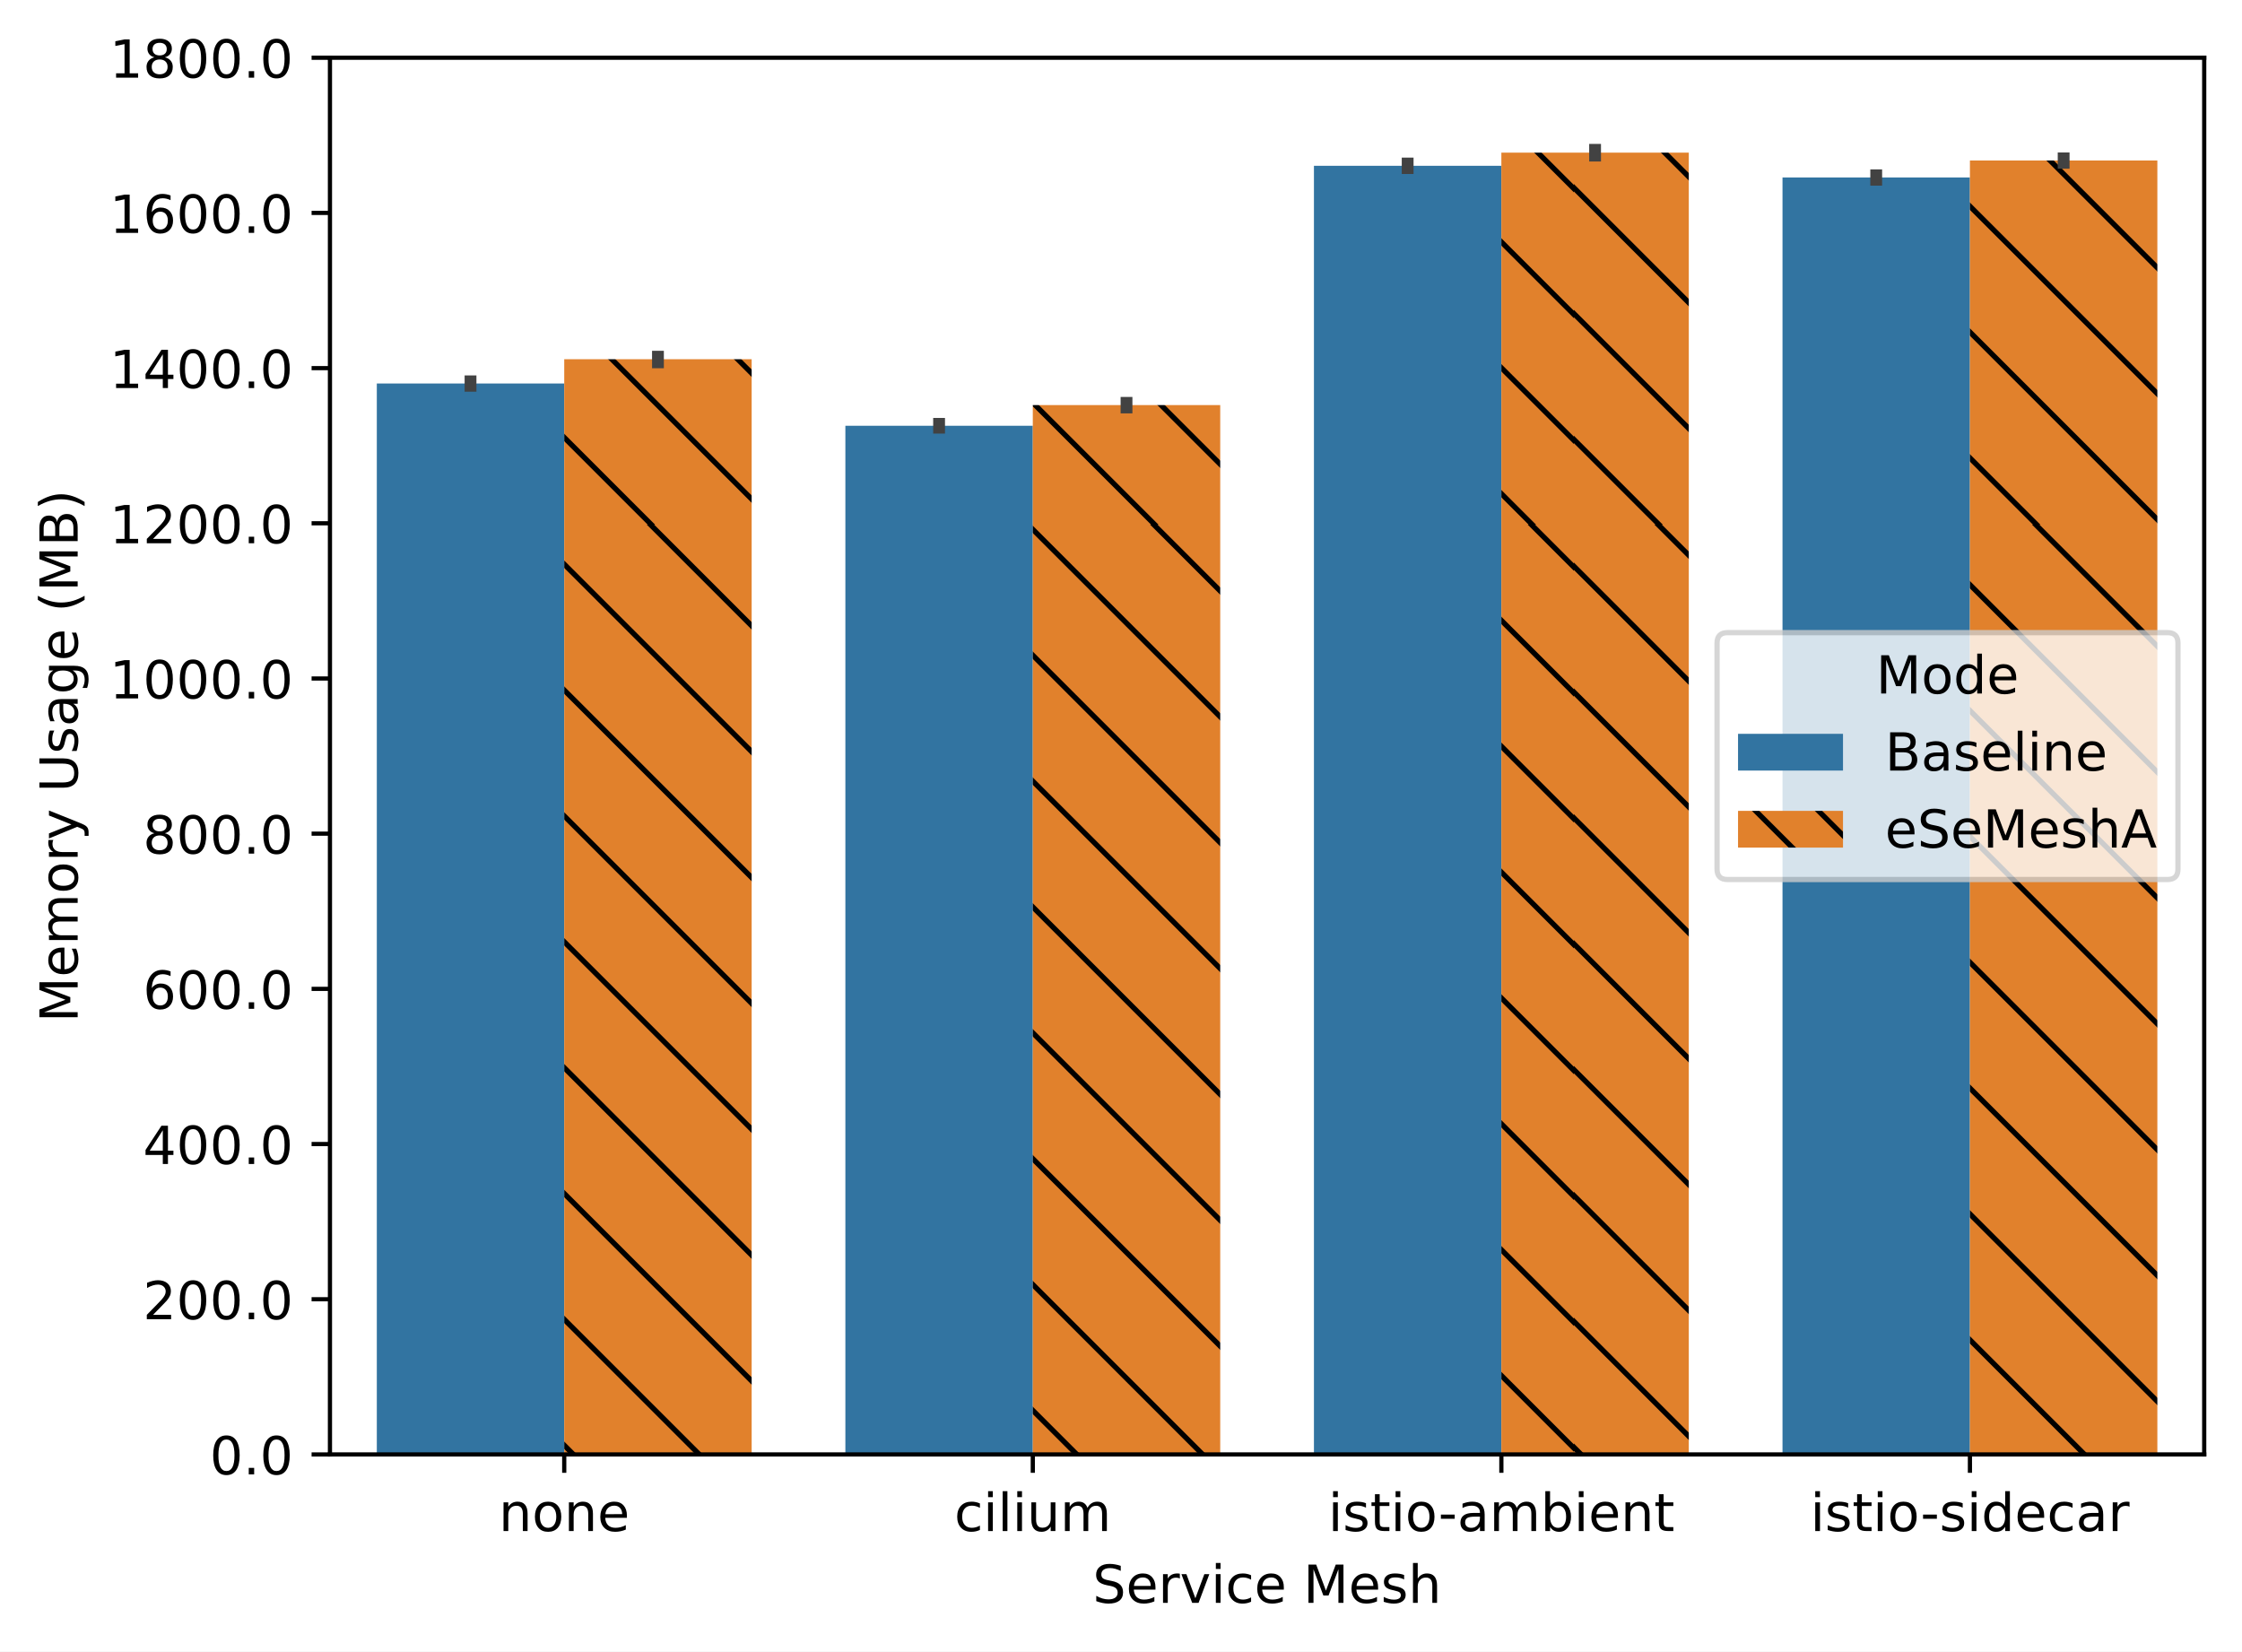
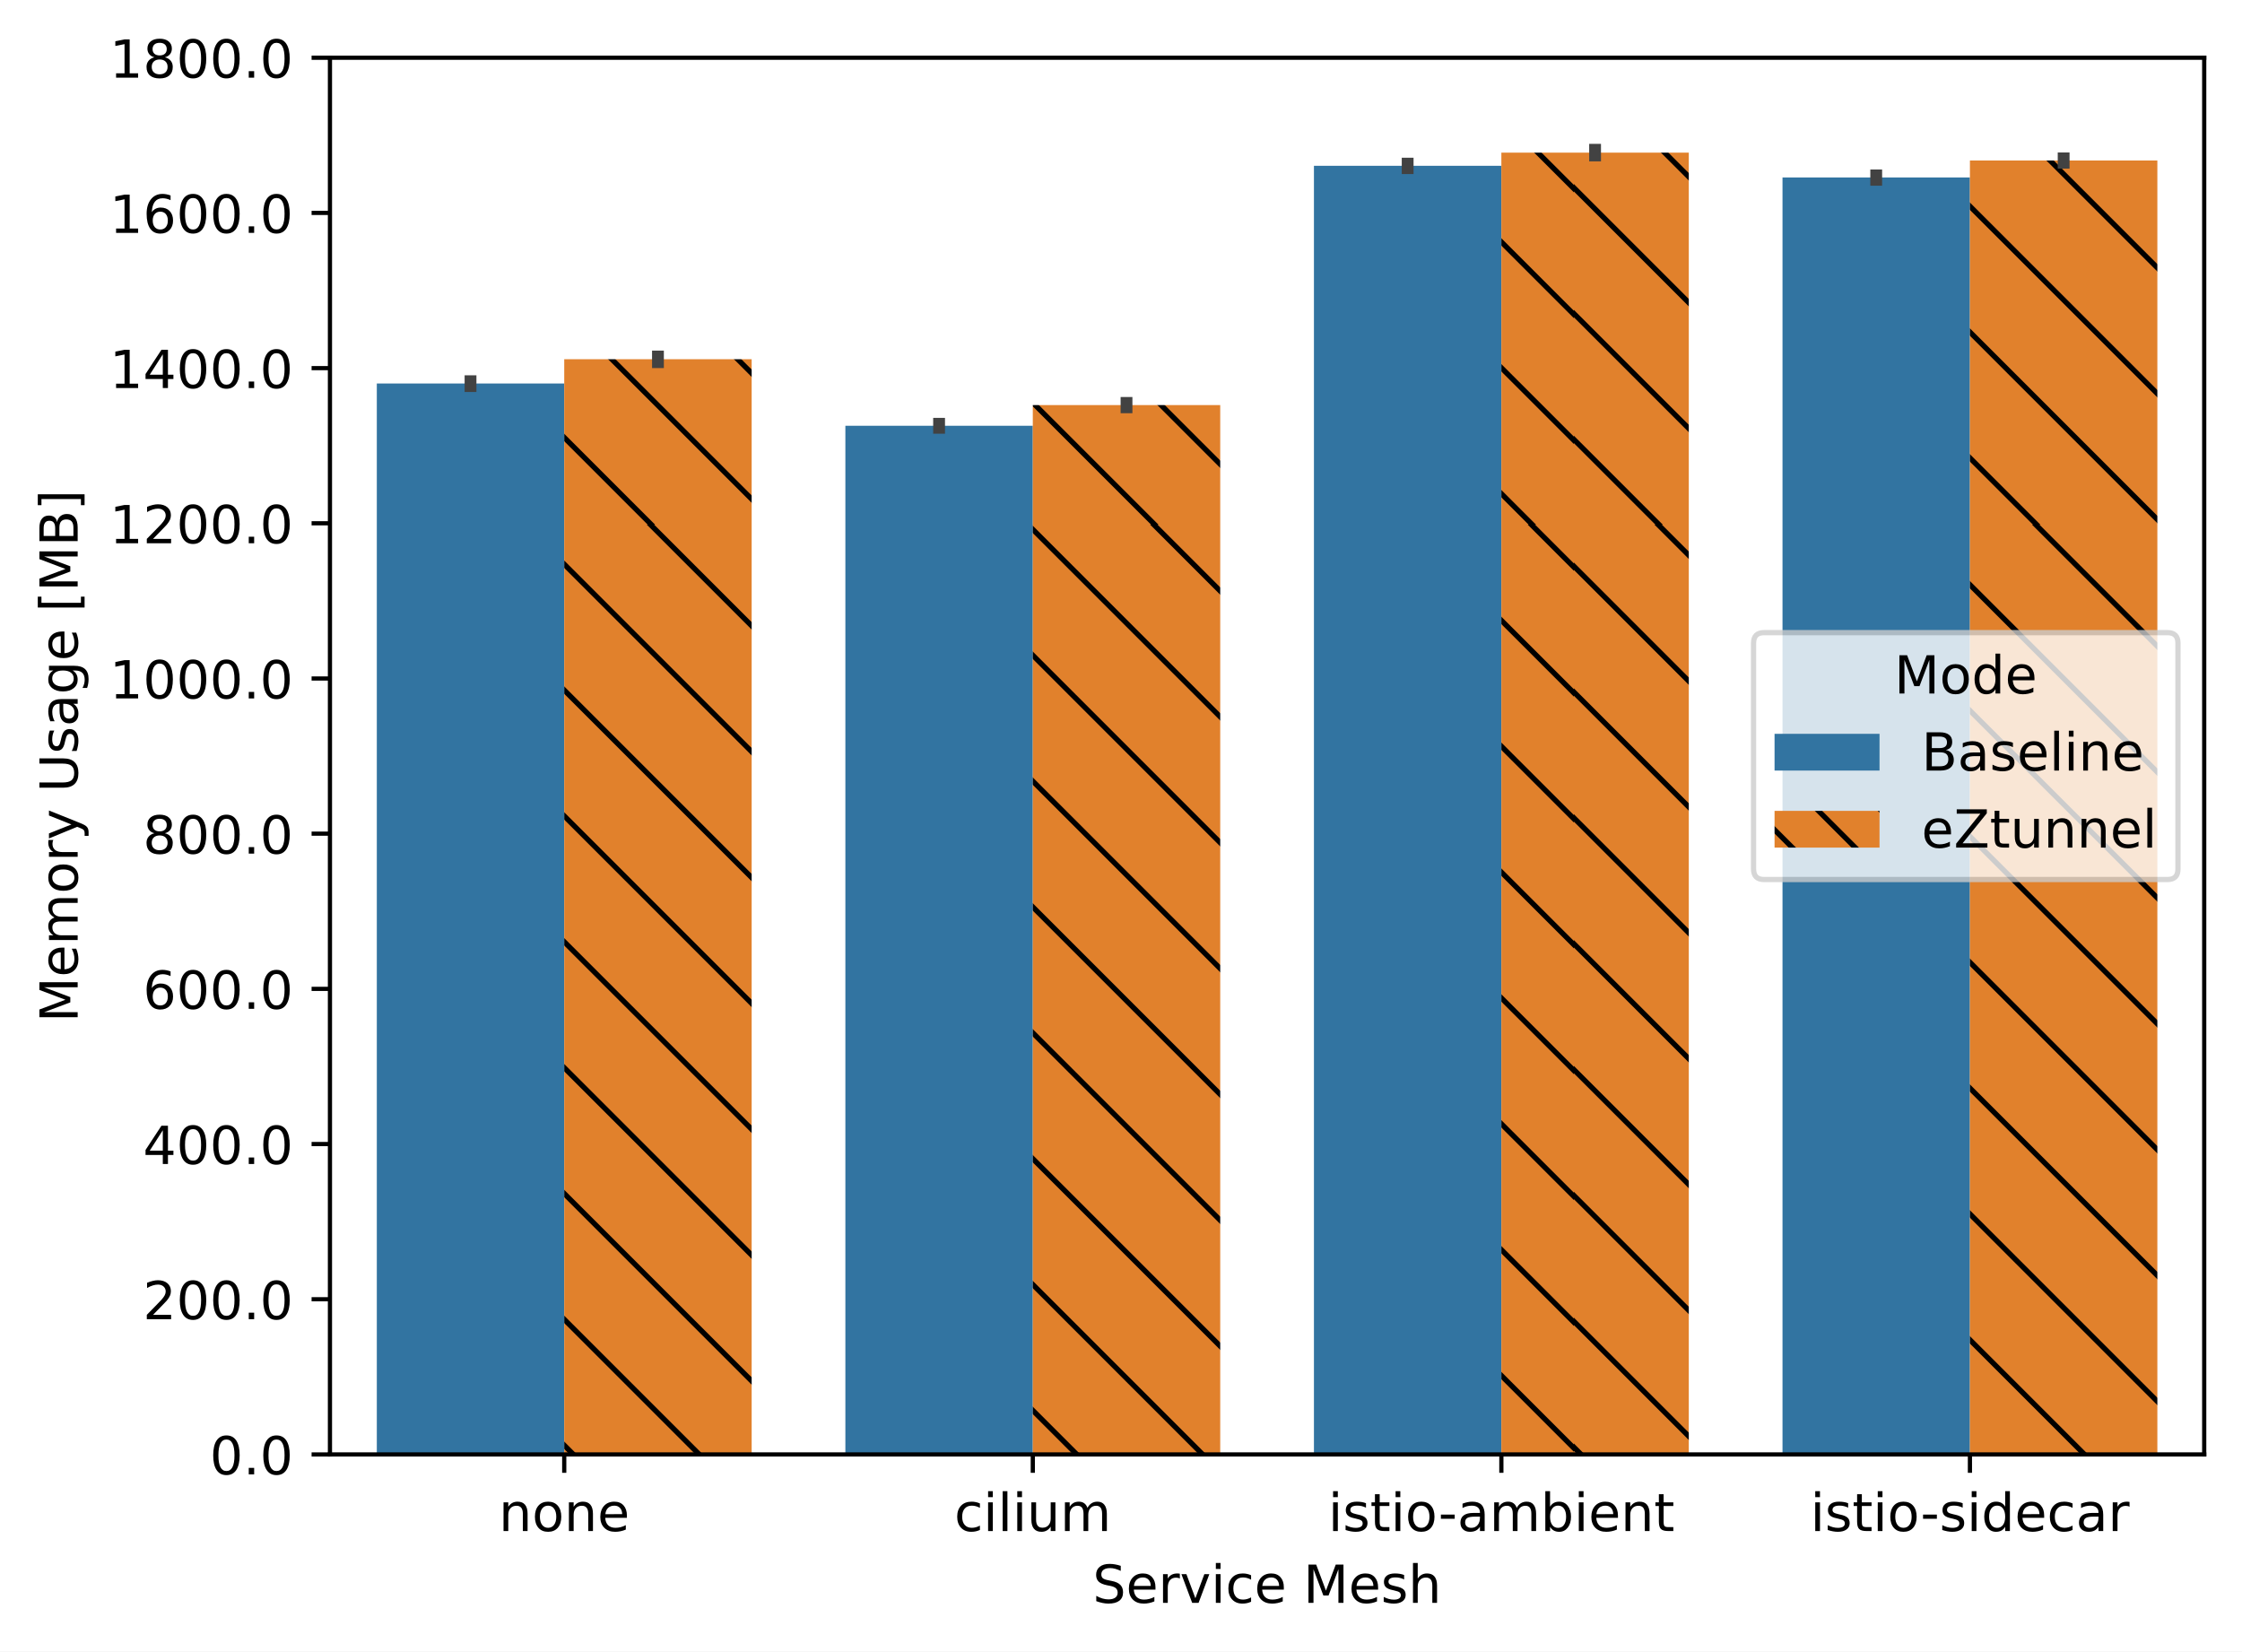
<svg xmlns="http://www.w3.org/2000/svg" xmlns:xlink="http://www.w3.org/1999/xlink" width="427.189pt" height="314.667pt" viewBox="0 0 427.189 314.667" version="1.1">
  <defs>
    <style type="text/css">*{stroke-linejoin: round; stroke-linecap: butt}</style>
  </defs>
  <g id="figure_1">
    <g id="patch_1">
      <path d="M 0 314.667  L 427.189 314.667  L 427.189 0  L 0 0  z " style="fill: #ffffff" />
    </g>
    <g id="axes_1">
      <g id="patch_2">
        <path d="M 62.869 277.111  L 419.989 277.111  L 419.989 10.999  L 62.869 10.999  z " style="fill: #ffffff" />
      </g>
      <g id="patch_3">
        <path d="M 71.797 277.111  L 107.509 277.111  L 107.509 73.062  L 71.797 73.062  z " clip-path="url(#p998d38c4ed)" style="fill: #3274a1" />
      </g>
      <g id="patch_4">
        <path d="M 161.077 277.111  L 196.789 277.111  L 196.789 81.116  L 161.077 81.116  z " clip-path="url(#p998d38c4ed)" style="fill: #3274a1" />
      </g>
      <g id="patch_5">
        <path d="M 250.357 277.111  L 286.069 277.111  L 286.069 31.59  L 250.357 31.59  z " clip-path="url(#p998d38c4ed)" style="fill: #3274a1" />
      </g>
      <g id="patch_6">
        <path d="M 339.637 277.111  L 375.349 277.111  L 375.349 33.806  L 339.637 33.806  z " clip-path="url(#p998d38c4ed)" style="fill: #3274a1" />
      </g>
      <g id="patch_7">
        <path d="M 107.509 277.111  L 143.221 277.111  L 143.221 68.447  L 107.509 68.447  z " clip-path="url(#p998d38c4ed)" style="fill: url(#he0cd103566)" />
      </g>
      <g id="patch_8">
        <path d="M 196.789 277.111  L 232.501 277.111  L 232.501 77.175  L 196.789 77.175  z " clip-path="url(#p998d38c4ed)" style="fill: url(#he0cd103566)" />
      </g>
      <g id="patch_9">
        <path d="M 286.069 277.111  L 321.781 277.111  L 321.781 29.079  L 286.069 29.079  z " clip-path="url(#p998d38c4ed)" style="fill: url(#he0cd103566)" />
      </g>
      <g id="patch_10">
        <path d="M 375.349 277.111  L 411.061 277.111  L 411.061 30.576  L 375.349 30.576  z " clip-path="url(#p998d38c4ed)" style="fill: url(#he0cd103566)" />
      </g>
      <g id="patch_11">
        <path d="M 107.509 277.111  L 107.509 277.111  L 107.509 277.111  L 107.509 277.111  z " clip-path="url(#p998d38c4ed)" style="fill: #3274a1" />
      </g>
      <g id="patch_12">
        <path d="M 107.509 277.111  L 107.509 277.111  L 107.509 277.111  L 107.509 277.111  z " clip-path="url(#p998d38c4ed)" style="fill: #e1812c" />
      </g>
      <g id="matplotlib.axis_1">
        <g id="xtick_1">
          <g id="line2d_1">
            <defs>
              <path id="mbcb02aef95" d="M 0 0  L 0 3.5  " style="stroke: #000000; stroke-width: 0.8" />
            </defs>
            <g>
              <use xlink:href="#mbcb02aef95" x="107.509" y="277.111" style="stroke: #000000; stroke-width: 0.8" />
            </g>
          </g>
          <g id="text_1">
            <g transform="translate(95.03531 291.7097) scale(0.1 -0.1)">
              <defs>
                <path id="DejaVuSans-6e" d="M 3513 2113  L 3513 0  L 2938 0  L 2938 2094  Q 2938 2591 2744 2837  Q 2550 3084 2163 3084  Q 1697 3084 1428 2787  Q 1159 2491 1159 1978  L 1159 0  L 581 0  L 581 3500  L 1159 3500  L 1159 2956  Q 1366 3272 1645 3428  Q 1925 3584 2291 3584  Q 2894 3584 3203 3211  Q 3513 2838 3513 2113  z " transform="scale(0.015625)" />
                <path id="DejaVuSans-6f" d="M 1959 3097  Q 1497 3097 1228 2736  Q 959 2375 959 1747  Q 959 1119 1226 758  Q 1494 397 1959 397  Q 2419 397 2687 759  Q 2956 1122 2956 1747  Q 2956 2369 2687 2733  Q 2419 3097 1959 3097  z M 1959 3584  Q 2709 3584 3137 3096  Q 3566 2609 3566 1747  Q 3566 888 3137 398  Q 2709 -91 1959 -91  Q 1206 -91 779 398  Q 353 888 353 1747  Q 353 2609 779 3096  Q 1206 3584 1959 3584  z " transform="scale(0.015625)" />
                <path id="DejaVuSans-65" d="M 3597 1894  L 3597 1613  L 953 1613  Q 991 1019 1311 708  Q 1631 397 2203 397  Q 2534 397 2845 478  Q 3156 559 3463 722  L 3463 178  Q 3153 47 2828 -22  Q 2503 -91 2169 -91  Q 1331 -91 842 396  Q 353 884 353 1716  Q 353 2575 817 3079  Q 1281 3584 2069 3584  Q 2775 3584 3186 3129  Q 3597 2675 3597 1894  z M 3022 2063  Q 3016 2534 2758 2815  Q 2500 3097 2075 3097  Q 1594 3097 1305 2825  Q 1016 2553 972 2059  L 3022 2063  z " transform="scale(0.015625)" />
              </defs>
              <use xlink:href="#DejaVuSans-6e" />
              <use xlink:href="#DejaVuSans-6f" transform="translate(63.37891 0)" />
              <use xlink:href="#DejaVuSans-6e" transform="translate(124.5605 0)" />
              <use xlink:href="#DejaVuSans-65" transform="translate(187.9395 0)" />
            </g>
          </g>
        </g>
        <g id="xtick_2">
          <g id="line2d_2">
            <g>
              <use xlink:href="#mbcb02aef95" x="196.789" y="277.111" style="stroke: #000000; stroke-width: 0.8" />
            </g>
          </g>
          <g id="text_2">
            <g transform="translate(181.8333 291.7097) scale(0.1 -0.1)">
              <defs>
                <path id="DejaVuSans-63" d="M 3122 3366  L 3122 2828  Q 2878 2963 2633 3030  Q 2388 3097 2138 3097  Q 1578 3097 1268 2742  Q 959 2388 959 1747  Q 959 1106 1268 751  Q 1578 397 2138 397  Q 2388 397 2633 464  Q 2878 531 3122 666  L 3122 134  Q 2881 22 2623 -34  Q 2366 -91 2075 -91  Q 1284 -91 818 406  Q 353 903 353 1747  Q 353 2603 823 3093  Q 1294 3584 2113 3584  Q 2378 3584 2631 3529  Q 2884 3475 3122 3366  z " transform="scale(0.015625)" />
                <path id="DejaVuSans-69" d="M 603 3500  L 1178 3500  L 1178 0  L 603 0  L 603 3500  z M 603 4863  L 1178 4863  L 1178 4134  L 603 4134  L 603 4863  z " transform="scale(0.015625)" />
                <path id="DejaVuSans-6c" d="M 603 4863  L 1178 4863  L 1178 0  L 603 0  L 603 4863  z " transform="scale(0.015625)" />
                <path id="DejaVuSans-75" d="M 544 1381  L 544 3500  L 1119 3500  L 1119 1403  Q 1119 906 1312 657  Q 1506 409 1894 409  Q 2359 409 2629 706  Q 2900 1003 2900 1516  L 2900 3500  L 3475 3500  L 3475 0  L 2900 0  L 2900 538  Q 2691 219 2414 64  Q 2138 -91 1772 -91  Q 1169 -91 856 284  Q 544 659 544 1381  z M 1991 3584  L 1991 3584  z " transform="scale(0.015625)" />
                <path id="DejaVuSans-6d" d="M 3328 2828  Q 3544 3216 3844 3400  Q 4144 3584 4550 3584  Q 5097 3584 5394 3201  Q 5691 2819 5691 2113  L 5691 0  L 5113 0  L 5113 2094  Q 5113 2597 4934 2840  Q 4756 3084 4391 3084  Q 3944 3084 3684 2787  Q 3425 2491 3425 1978  L 3425 0  L 2847 0  L 2847 2094  Q 2847 2600 2669 2842  Q 2491 3084 2119 3084  Q 1678 3084 1418 2786  Q 1159 2488 1159 1978  L 1159 0  L 581 0  L 581 3500  L 1159 3500  L 1159 2956  Q 1356 3278 1631 3431  Q 1906 3584 2284 3584  Q 2666 3584 2933 3390  Q 3200 3197 3328 2828  z " transform="scale(0.015625)" />
              </defs>
              <use xlink:href="#DejaVuSans-63" />
              <use xlink:href="#DejaVuSans-69" transform="translate(54.98047 0)" />
              <use xlink:href="#DejaVuSans-6c" transform="translate(82.76367 0)" />
              <use xlink:href="#DejaVuSans-69" transform="translate(110.5469 0)" />
              <use xlink:href="#DejaVuSans-75" transform="translate(138.3301 0)" />
              <use xlink:href="#DejaVuSans-6d" transform="translate(201.709 0)" />
            </g>
          </g>
        </g>
        <g id="xtick_3">
          <g id="line2d_3">
            <g>
              <use xlink:href="#mbcb02aef95" x="286.069" y="277.111" style="stroke: #000000; stroke-width: 0.8" />
            </g>
          </g>
          <g id="text_3">
            <g transform="translate(253.0656 291.7097) scale(0.1 -0.1)">
              <defs>
                <path id="DejaVuSans-73" d="M 2834 3397  L 2834 2853  Q 2591 2978 2328 3040  Q 2066 3103 1784 3103  Q 1356 3103 1142 2972  Q 928 2841 928 2578  Q 928 2378 1081 2264  Q 1234 2150 1697 2047  L 1894 2003  Q 2506 1872 2764 1633  Q 3022 1394 3022 966  Q 3022 478 2636 193  Q 2250 -91 1575 -91  Q 1294 -91 989 -36  Q 684 19 347 128  L 347 722  Q 666 556 975 473  Q 1284 391 1588 391  Q 1994 391 2212 530  Q 2431 669 2431 922  Q 2431 1156 2273 1281  Q 2116 1406 1581 1522  L 1381 1569  Q 847 1681 609 1914  Q 372 2147 372 2553  Q 372 3047 722 3315  Q 1072 3584 1716 3584  Q 2034 3584 2315 3537  Q 2597 3491 2834 3397  z " transform="scale(0.015625)" />
                <path id="DejaVuSans-74" d="M 1172 4494  L 1172 3500  L 2356 3500  L 2356 3053  L 1172 3053  L 1172 1153  Q 1172 725 1289 603  Q 1406 481 1766 481  L 2356 481  L 2356 0  L 1766 0  Q 1100 0 847 248  Q 594 497 594 1153  L 594 3053  L 172 3053  L 172 3500  L 594 3500  L 594 4494  L 1172 4494  z " transform="scale(0.015625)" />
                <path id="DejaVuSans-2d" d="M 313 2009  L 1997 2009  L 1997 1497  L 313 1497  L 313 2009  z " transform="scale(0.015625)" />
                <path id="DejaVuSans-61" d="M 2194 1759  Q 1497 1759 1228 1600  Q 959 1441 959 1056  Q 959 750 1161 570  Q 1363 391 1709 391  Q 2188 391 2477 730  Q 2766 1069 2766 1631  L 2766 1759  L 2194 1759  z M 3341 1997  L 3341 0  L 2766 0  L 2766 531  Q 2569 213 2275 61  Q 1981 -91 1556 -91  Q 1019 -91 701 211  Q 384 513 384 1019  Q 384 1609 779 1909  Q 1175 2209 1959 2209  L 2766 2209  L 2766 2266  Q 2766 2663 2505 2880  Q 2244 3097 1772 3097  Q 1472 3097 1187 3025  Q 903 2953 641 2809  L 641 3341  Q 956 3463 1253 3523  Q 1550 3584 1831 3584  Q 2591 3584 2966 3190  Q 3341 2797 3341 1997  z " transform="scale(0.015625)" />
                <path id="DejaVuSans-62" d="M 3116 1747  Q 3116 2381 2855 2742  Q 2594 3103 2138 3103  Q 1681 3103 1420 2742  Q 1159 2381 1159 1747  Q 1159 1113 1420 752  Q 1681 391 2138 391  Q 2594 391 2855 752  Q 3116 1113 3116 1747  z M 1159 2969  Q 1341 3281 1617 3432  Q 1894 3584 2278 3584  Q 2916 3584 3314 3078  Q 3713 2572 3713 1747  Q 3713 922 3314 415  Q 2916 -91 2278 -91  Q 1894 -91 1617 61  Q 1341 213 1159 525  L 1159 0  L 581 0  L 581 4863  L 1159 4863  L 1159 2969  z " transform="scale(0.015625)" />
              </defs>
              <use xlink:href="#DejaVuSans-69" />
              <use xlink:href="#DejaVuSans-73" transform="translate(27.7832 0)" />
              <use xlink:href="#DejaVuSans-74" transform="translate(79.88281 0)" />
              <use xlink:href="#DejaVuSans-69" transform="translate(119.0918 0)" />
              <use xlink:href="#DejaVuSans-6f" transform="translate(146.875 0)" />
              <use xlink:href="#DejaVuSans-2d" transform="translate(209.9316 0)" />
              <use xlink:href="#DejaVuSans-61" transform="translate(246.0156 0)" />
              <use xlink:href="#DejaVuSans-6d" transform="translate(307.2949 0)" />
              <use xlink:href="#DejaVuSans-62" transform="translate(404.707 0)" />
              <use xlink:href="#DejaVuSans-69" transform="translate(468.1836 0)" />
              <use xlink:href="#DejaVuSans-65" transform="translate(495.9668 0)" />
              <use xlink:href="#DejaVuSans-6e" transform="translate(557.4902 0)" />
              <use xlink:href="#DejaVuSans-74" transform="translate(620.8691 0)" />
            </g>
          </g>
        </g>
        <g id="xtick_4">
          <g id="line2d_4">
            <g>
              <use xlink:href="#mbcb02aef95" x="375.349" y="277.111" style="stroke: #000000; stroke-width: 0.8" />
            </g>
          </g>
          <g id="text_4">
            <g transform="translate(344.9355 291.7097) scale(0.1 -0.1)">
              <defs>
                <path id="DejaVuSans-64" d="M 2906 2969  L 2906 4863  L 3481 4863  L 3481 0  L 2906 0  L 2906 525  Q 2725 213 2448 61  Q 2172 -91 1784 -91  Q 1150 -91 751 415  Q 353 922 353 1747  Q 353 2572 751 3078  Q 1150 3584 1784 3584  Q 2172 3584 2448 3432  Q 2725 3281 2906 2969  z M 947 1747  Q 947 1113 1208 752  Q 1469 391 1925 391  Q 2381 391 2643 752  Q 2906 1113 2906 1747  Q 2906 2381 2643 2742  Q 2381 3103 1925 3103  Q 1469 3103 1208 2742  Q 947 2381 947 1747  z " transform="scale(0.015625)" />
                <path id="DejaVuSans-72" d="M 2631 2963  Q 2534 3019 2420 3045  Q 2306 3072 2169 3072  Q 1681 3072 1420 2755  Q 1159 2438 1159 1844  L 1159 0  L 581 0  L 581 3500  L 1159 3500  L 1159 2956  Q 1341 3275 1631 3429  Q 1922 3584 2338 3584  Q 2397 3584 2469 3576  Q 2541 3569 2628 3553  L 2631 2963  z " transform="scale(0.015625)" />
              </defs>
              <use xlink:href="#DejaVuSans-69" />
              <use xlink:href="#DejaVuSans-73" transform="translate(27.7832 0)" />
              <use xlink:href="#DejaVuSans-74" transform="translate(79.88281 0)" />
              <use xlink:href="#DejaVuSans-69" transform="translate(119.0918 0)" />
              <use xlink:href="#DejaVuSans-6f" transform="translate(146.875 0)" />
              <use xlink:href="#DejaVuSans-2d" transform="translate(209.9316 0)" />
              <use xlink:href="#DejaVuSans-73" transform="translate(246.0156 0)" />
              <use xlink:href="#DejaVuSans-69" transform="translate(298.1152 0)" />
              <use xlink:href="#DejaVuSans-64" transform="translate(325.8984 0)" />
              <use xlink:href="#DejaVuSans-65" transform="translate(389.375 0)" />
              <use xlink:href="#DejaVuSans-63" transform="translate(450.8984 0)" />
              <use xlink:href="#DejaVuSans-61" transform="translate(505.8789 0)" />
              <use xlink:href="#DejaVuSans-72" transform="translate(567.1582 0)" />
            </g>
          </g>
        </g>
        <g id="text_5">
          <g transform="translate(208.1952 305.3878) scale(0.1 -0.1)">
            <defs>
              <path id="DejaVuSans-53" d="M 3425 4513  L 3425 3897  Q 3066 4069 2747 4153  Q 2428 4238 2131 4238  Q 1616 4238 1336 4038  Q 1056 3838 1056 3469  Q 1056 3159 1242 3001  Q 1428 2844 1947 2747  L 2328 2669  Q 3034 2534 3370 2195  Q 3706 1856 3706 1288  Q 3706 609 3251 259  Q 2797 -91 1919 -91  Q 1588 -91 1214 -16  Q 841 59 441 206  L 441 856  Q 825 641 1194 531  Q 1563 422 1919 422  Q 2459 422 2753 634  Q 3047 847 3047 1241  Q 3047 1584 2836 1778  Q 2625 1972 2144 2069  L 1759 2144  Q 1053 2284 737 2584  Q 422 2884 422 3419  Q 422 4038 858 4394  Q 1294 4750 2059 4750  Q 2388 4750 2728 4690  Q 3069 4631 3425 4513  z " transform="scale(0.015625)" />
              <path id="DejaVuSans-76" d="M 191 3500  L 800 3500  L 1894 563  L 2988 3500  L 3597 3500  L 2284 0  L 1503 0  L 191 3500  z " transform="scale(0.015625)" />
              <path id="DejaVuSans-20" transform="scale(0.015625)" />
              <path id="DejaVuSans-4d" d="M 628 4666  L 1569 4666  L 2759 1491  L 3956 4666  L 4897 4666  L 4897 0  L 4281 0  L 4281 4097  L 3078 897  L 2444 897  L 1241 4097  L 1241 0  L 628 0  L 628 4666  z " transform="scale(0.015625)" />
              <path id="DejaVuSans-68" d="M 3513 2113  L 3513 0  L 2938 0  L 2938 2094  Q 2938 2591 2744 2837  Q 2550 3084 2163 3084  Q 1697 3084 1428 2787  Q 1159 2491 1159 1978  L 1159 0  L 581 0  L 581 4863  L 1159 4863  L 1159 2956  Q 1366 3272 1645 3428  Q 1925 3584 2291 3584  Q 2894 3584 3203 3211  Q 3513 2838 3513 2113  z " transform="scale(0.015625)" />
            </defs>
            <use xlink:href="#DejaVuSans-53" />
            <use xlink:href="#DejaVuSans-65" transform="translate(63.47656 0)" />
            <use xlink:href="#DejaVuSans-72" transform="translate(125 0)" />
            <use xlink:href="#DejaVuSans-76" transform="translate(166.1133 0)" />
            <use xlink:href="#DejaVuSans-69" transform="translate(225.293 0)" />
            <use xlink:href="#DejaVuSans-63" transform="translate(253.0762 0)" />
            <use xlink:href="#DejaVuSans-65" transform="translate(308.0566 0)" />
            <use xlink:href="#DejaVuSans-20" transform="translate(369.5801 0)" />
            <use xlink:href="#DejaVuSans-4d" transform="translate(401.3672 0)" />
            <use xlink:href="#DejaVuSans-65" transform="translate(487.6465 0)" />
            <use xlink:href="#DejaVuSans-73" transform="translate(549.1699 0)" />
            <use xlink:href="#DejaVuSans-68" transform="translate(601.2695 0)" />
          </g>
        </g>
      </g>
      <g id="matplotlib.axis_2">
        <g id="ytick_1">
          <g id="line2d_5">
            <defs>
              <path id="me5179b328b" d="M 0 0  L -3.5 0  " style="stroke: #000000; stroke-width: 0.8" />
            </defs>
            <g>
              <use xlink:href="#me5179b328b" x="62.869" y="277.111" style="stroke: #000000; stroke-width: 0.8" />
            </g>
          </g>
          <g id="text_6">
            <g transform="translate(39.96563 280.9104) scale(0.1 -0.1)">
              <defs>
                <path id="DejaVuSans-30" d="M 2034 4250  Q 1547 4250 1301 3770  Q 1056 3291 1056 2328  Q 1056 1369 1301 889  Q 1547 409 2034 409  Q 2525 409 2770 889  Q 3016 1369 3016 2328  Q 3016 3291 2770 3770  Q 2525 4250 2034 4250  z M 2034 4750  Q 2819 4750 3233 4129  Q 3647 3509 3647 2328  Q 3647 1150 3233 529  Q 2819 -91 2034 -91  Q 1250 -91 836 529  Q 422 1150 422 2328  Q 422 3509 836 4129  Q 1250 4750 2034 4750  z " transform="scale(0.015625)" />
                <path id="DejaVuSans-2e" d="M 684 794  L 1344 794  L 1344 0  L 684 0  L 684 794  z " transform="scale(0.015625)" />
              </defs>
              <use xlink:href="#DejaVuSans-30" />
              <use xlink:href="#DejaVuSans-2e" transform="translate(63.62305 0)" />
              <use xlink:href="#DejaVuSans-30" transform="translate(95.41016 0)" />
            </g>
          </g>
        </g>
        <g id="ytick_2">
          <g id="line2d_6">
            <g>
              <use xlink:href="#me5179b328b" x="62.869" y="247.543" style="stroke: #000000; stroke-width: 0.8" />
            </g>
          </g>
          <g id="text_7">
            <g transform="translate(27.24063 251.3424) scale(0.1 -0.1)">
              <defs>
                <path id="DejaVuSans-32" d="M 1228 531  L 3431 531  L 3431 0  L 469 0  L 469 531  Q 828 903 1448 1529  Q 2069 2156 2228 2338  Q 2531 2678 2651 2914  Q 2772 3150 2772 3378  Q 2772 3750 2511 3984  Q 2250 4219 1831 4219  Q 1534 4219 1204 4116  Q 875 4013 500 3803  L 500 4441  Q 881 4594 1212 4672  Q 1544 4750 1819 4750  Q 2544 4750 2975 4387  Q 3406 4025 3406 3419  Q 3406 3131 3298 2873  Q 3191 2616 2906 2266  Q 2828 2175 2409 1742  Q 1991 1309 1228 531  z " transform="scale(0.015625)" />
              </defs>
              <use xlink:href="#DejaVuSans-32" />
              <use xlink:href="#DejaVuSans-30" transform="translate(63.62305 0)" />
              <use xlink:href="#DejaVuSans-30" transform="translate(127.2461 0)" />
              <use xlink:href="#DejaVuSans-2e" transform="translate(190.8691 0)" />
              <use xlink:href="#DejaVuSans-30" transform="translate(222.6562 0)" />
            </g>
          </g>
        </g>
        <g id="ytick_3">
          <g id="line2d_7">
            <g>
              <use xlink:href="#me5179b328b" x="62.869" y="217.975" style="stroke: #000000; stroke-width: 0.8" />
            </g>
          </g>
          <g id="text_8">
            <g transform="translate(27.24063 221.7744) scale(0.1 -0.1)">
              <defs>
                <path id="DejaVuSans-34" d="M 2419 4116  L 825 1625  L 2419 1625  L 2419 4116  z M 2253 4666  L 3047 4666  L 3047 1625  L 3713 1625  L 3713 1100  L 3047 1100  L 3047 0  L 2419 0  L 2419 1100  L 313 1100  L 313 1709  L 2253 4666  z " transform="scale(0.015625)" />
              </defs>
              <use xlink:href="#DejaVuSans-34" />
              <use xlink:href="#DejaVuSans-30" transform="translate(63.62305 0)" />
              <use xlink:href="#DejaVuSans-30" transform="translate(127.2461 0)" />
              <use xlink:href="#DejaVuSans-2e" transform="translate(190.8691 0)" />
              <use xlink:href="#DejaVuSans-30" transform="translate(222.6562 0)" />
            </g>
          </g>
        </g>
        <g id="ytick_4">
          <g id="line2d_8">
            <g>
              <use xlink:href="#me5179b328b" x="62.869" y="188.407" style="stroke: #000000; stroke-width: 0.8" />
            </g>
          </g>
          <g id="text_9">
            <g transform="translate(27.24063 192.2064) scale(0.1 -0.1)">
              <defs>
                <path id="DejaVuSans-36" d="M 2113 2584  Q 1688 2584 1439 2293  Q 1191 2003 1191 1497  Q 1191 994 1439 701  Q 1688 409 2113 409  Q 2538 409 2786 701  Q 3034 994 3034 1497  Q 3034 2003 2786 2293  Q 2538 2584 2113 2584  z M 3366 4563  L 3366 3988  Q 3128 4100 2886 4159  Q 2644 4219 2406 4219  Q 1781 4219 1451 3797  Q 1122 3375 1075 2522  Q 1259 2794 1537 2939  Q 1816 3084 2150 3084  Q 2853 3084 3261 2657  Q 3669 2231 3669 1497  Q 3669 778 3244 343  Q 2819 -91 2113 -91  Q 1303 -91 875 529  Q 447 1150 447 2328  Q 447 3434 972 4092  Q 1497 4750 2381 4750  Q 2619 4750 2861 4703  Q 3103 4656 3366 4563  z " transform="scale(0.015625)" />
              </defs>
              <use xlink:href="#DejaVuSans-36" />
              <use xlink:href="#DejaVuSans-30" transform="translate(63.62305 0)" />
              <use xlink:href="#DejaVuSans-30" transform="translate(127.2461 0)" />
              <use xlink:href="#DejaVuSans-2e" transform="translate(190.8691 0)" />
              <use xlink:href="#DejaVuSans-30" transform="translate(222.6562 0)" />
            </g>
          </g>
        </g>
        <g id="ytick_5">
          <g id="line2d_9">
            <g>
              <use xlink:href="#me5179b328b" x="62.869" y="158.839" style="stroke: #000000; stroke-width: 0.8" />
            </g>
          </g>
          <g id="text_10">
            <g transform="translate(27.24063 162.6384) scale(0.1 -0.1)">
              <defs>
                <path id="DejaVuSans-38" d="M 2034 2216  Q 1584 2216 1326 1975  Q 1069 1734 1069 1313  Q 1069 891 1326 650  Q 1584 409 2034 409  Q 2484 409 2743 651  Q 3003 894 3003 1313  Q 3003 1734 2745 1975  Q 2488 2216 2034 2216  z M 1403 2484  Q 997 2584 770 2862  Q 544 3141 544 3541  Q 544 4100 942 4425  Q 1341 4750 2034 4750  Q 2731 4750 3128 4425  Q 3525 4100 3525 3541  Q 3525 3141 3298 2862  Q 3072 2584 2669 2484  Q 3125 2378 3379 2068  Q 3634 1759 3634 1313  Q 3634 634 3220 271  Q 2806 -91 2034 -91  Q 1263 -91 848 271  Q 434 634 434 1313  Q 434 1759 690 2068  Q 947 2378 1403 2484  z M 1172 3481  Q 1172 3119 1398 2916  Q 1625 2713 2034 2713  Q 2441 2713 2670 2916  Q 2900 3119 2900 3481  Q 2900 3844 2670 4047  Q 2441 4250 2034 4250  Q 1625 4250 1398 4047  Q 1172 3844 1172 3481  z " transform="scale(0.015625)" />
              </defs>
              <use xlink:href="#DejaVuSans-38" />
              <use xlink:href="#DejaVuSans-30" transform="translate(63.62305 0)" />
              <use xlink:href="#DejaVuSans-30" transform="translate(127.2461 0)" />
              <use xlink:href="#DejaVuSans-2e" transform="translate(190.8691 0)" />
              <use xlink:href="#DejaVuSans-30" transform="translate(222.6562 0)" />
            </g>
          </g>
        </g>
        <g id="ytick_6">
          <g id="line2d_10">
            <g>
              <use xlink:href="#me5179b328b" x="62.869" y="129.271" style="stroke: #000000; stroke-width: 0.8" />
            </g>
          </g>
          <g id="text_11">
            <g transform="translate(20.87813 133.0704) scale(0.1 -0.1)">
              <defs>
                <path id="DejaVuSans-31" d="M 794 531  L 1825 531  L 1825 4091  L 703 3866  L 703 4441  L 1819 4666  L 2450 4666  L 2450 531  L 3481 531  L 3481 0  L 794 0  L 794 531  z " transform="scale(0.015625)" />
              </defs>
              <use xlink:href="#DejaVuSans-31" />
              <use xlink:href="#DejaVuSans-30" transform="translate(63.62305 0)" />
              <use xlink:href="#DejaVuSans-30" transform="translate(127.2461 0)" />
              <use xlink:href="#DejaVuSans-30" transform="translate(190.8691 0)" />
              <use xlink:href="#DejaVuSans-2e" transform="translate(254.4922 0)" />
              <use xlink:href="#DejaVuSans-30" transform="translate(286.2793 0)" />
            </g>
          </g>
        </g>
        <g id="ytick_7">
          <g id="line2d_11">
            <g>
              <use xlink:href="#me5179b328b" x="62.869" y="99.703" style="stroke: #000000; stroke-width: 0.8" />
            </g>
          </g>
          <g id="text_12">
            <g transform="translate(20.87813 103.5024) scale(0.1 -0.1)">
              <use xlink:href="#DejaVuSans-31" />
              <use xlink:href="#DejaVuSans-32" transform="translate(63.62305 0)" />
              <use xlink:href="#DejaVuSans-30" transform="translate(127.2461 0)" />
              <use xlink:href="#DejaVuSans-30" transform="translate(190.8691 0)" />
              <use xlink:href="#DejaVuSans-2e" transform="translate(254.4922 0)" />
              <use xlink:href="#DejaVuSans-30" transform="translate(286.2793 0)" />
            </g>
          </g>
        </g>
        <g id="ytick_8">
          <g id="line2d_12">
            <g>
              <use xlink:href="#me5179b328b" x="62.869" y="70.135" style="stroke: #000000; stroke-width: 0.8" />
            </g>
          </g>
          <g id="text_13">
            <g transform="translate(20.87813 73.93444) scale(0.1 -0.1)">
              <use xlink:href="#DejaVuSans-31" />
              <use xlink:href="#DejaVuSans-34" transform="translate(63.62305 0)" />
              <use xlink:href="#DejaVuSans-30" transform="translate(127.2461 0)" />
              <use xlink:href="#DejaVuSans-30" transform="translate(190.8691 0)" />
              <use xlink:href="#DejaVuSans-2e" transform="translate(254.4922 0)" />
              <use xlink:href="#DejaVuSans-30" transform="translate(286.2793 0)" />
            </g>
          </g>
        </g>
        <g id="ytick_9">
          <g id="line2d_13">
            <g>
              <use xlink:href="#me5179b328b" x="62.869" y="40.567" style="stroke: #000000; stroke-width: 0.8" />
            </g>
          </g>
          <g id="text_14">
            <g transform="translate(20.87813 44.36644) scale(0.1 -0.1)">
              <use xlink:href="#DejaVuSans-31" />
              <use xlink:href="#DejaVuSans-36" transform="translate(63.62305 0)" />
              <use xlink:href="#DejaVuSans-30" transform="translate(127.2461 0)" />
              <use xlink:href="#DejaVuSans-30" transform="translate(190.8691 0)" />
              <use xlink:href="#DejaVuSans-2e" transform="translate(254.4922 0)" />
              <use xlink:href="#DejaVuSans-30" transform="translate(286.2793 0)" />
            </g>
          </g>
        </g>
        <g id="ytick_10">
          <g id="line2d_14">
            <g>
              <use xlink:href="#me5179b328b" x="62.869" y="10.999" style="stroke: #000000; stroke-width: 0.8" />
            </g>
          </g>
          <g id="text_15">
            <g transform="translate(20.87813 14.79844) scale(0.1 -0.1)">
              <use xlink:href="#DejaVuSans-31" />
              <use xlink:href="#DejaVuSans-38" transform="translate(63.62305 0)" />
              <use xlink:href="#DejaVuSans-30" transform="translate(127.2461 0)" />
              <use xlink:href="#DejaVuSans-30" transform="translate(190.8691 0)" />
              <use xlink:href="#DejaVuSans-2e" transform="translate(254.4922 0)" />
              <use xlink:href="#DejaVuSans-30" transform="translate(286.2793 0)" />
            </g>
          </g>
        </g>
        <g id="text_16">
          <g transform="translate(14.79844 194.7935) rotate(-90) scale(0.1 -0.1)">
            <defs>
              <path id="DejaVuSans-79" d="M 2059 -325  Q 1816 -950 1584 -1140  Q 1353 -1331 966 -1331  L 506 -1331  L 506 -850  L 844 -850  Q 1081 -850 1212 -737  Q 1344 -625 1503 -206  L 1606 56  L 191 3500  L 800 3500  L 1894 763  L 2988 3500  L 3597 3500  L 2059 -325  z " transform="scale(0.015625)" />
              <path id="DejaVuSans-55" d="M 556 4666  L 1191 4666  L 1191 1831  Q 1191 1081 1462 751  Q 1734 422 2344 422  Q 2950 422 3222 751  Q 3494 1081 3494 1831  L 3494 4666  L 4128 4666  L 4128 1753  Q 4128 841 3676 375  Q 3225 -91 2344 -91  Q 1459 -91 1007 375  Q 556 841 556 1753  L 556 4666  z " transform="scale(0.015625)" />
              <path id="DejaVuSans-67" d="M 2906 1791  Q 2906 2416 2648 2759  Q 2391 3103 1925 3103  Q 1463 3103 1205 2759  Q 947 2416 947 1791  Q 947 1169 1205 825  Q 1463 481 1925 481  Q 2391 481 2648 825  Q 2906 1169 2906 1791  z M 3481 434  Q 3481 -459 3084 -895  Q 2688 -1331 1869 -1331  Q 1566 -1331 1297 -1286  Q 1028 -1241 775 -1147  L 775 -588  Q 1028 -725 1275 -790  Q 1522 -856 1778 -856  Q 2344 -856 2625 -561  Q 2906 -266 2906 331  L 2906 616  Q 2728 306 2450 153  Q 2172 0 1784 0  Q 1141 0 747 490  Q 353 981 353 1791  Q 353 2603 747 3093  Q 1141 3584 1784 3584  Q 2172 3584 2450 3431  Q 2728 3278 2906 2969  L 2906 3500  L 3481 3500  L 3481 434  z " transform="scale(0.015625)" />
-               <path id="DejaVuSans-28" d="M 1984 4856  Q 1566 4138 1362 3434  Q 1159 2731 1159 2009  Q 1159 1288 1364 580  Q 1569 -128 1984 -844  L 1484 -844  Q 1016 -109 783 600  Q 550 1309 550 2009  Q 550 2706 781 3412  Q 1013 4119 1484 4856  L 1984 4856  z " transform="scale(0.015625)" />
+               <path id="DejaVuSans-5b" d="M 550 4863  L 1875 4863  L 1875 4416  L 1125 4416  L 1125 -397  L 1875 -397  L 1875 -844  L 550 -844  L 550 4863  z " transform="scale(0.015625)" />
              <path id="DejaVuSans-42" d="M 1259 2228  L 1259 519  L 2272 519  Q 2781 519 3026 730  Q 3272 941 3272 1375  Q 3272 1813 3026 2020  Q 2781 2228 2272 2228  L 1259 2228  z M 1259 4147  L 1259 2741  L 2194 2741  Q 2656 2741 2882 2914  Q 3109 3088 3109 3444  Q 3109 3797 2882 3972  Q 2656 4147 2194 4147  L 1259 4147  z M 628 4666  L 2241 4666  Q 2963 4666 3353 4366  Q 3744 4066 3744 3513  Q 3744 3084 3544 2831  Q 3344 2578 2956 2516  Q 3422 2416 3680 2098  Q 3938 1781 3938 1306  Q 3938 681 3513 340  Q 3088 0 2303 0  L 628 0  L 628 4666  z " transform="scale(0.015625)" />
-               <path id="DejaVuSans-29" d="M 513 4856  L 1013 4856  Q 1481 4119 1714 3412  Q 1947 2706 1947 2009  Q 1947 1309 1714 600  Q 1481 -109 1013 -844  L 513 -844  Q 928 -128 1133 580  Q 1338 1288 1338 2009  Q 1338 2731 1133 3434  Q 928 4138 513 4856  z " transform="scale(0.015625)" />
+               <path id="DejaVuSans-5d" d="M 1947 4863  L 1947 -844  L 622 -844  L 622 -397  L 1369 -397  L 1369 4416  L 622 4416  L 622 4863  L 1947 4863  z " transform="scale(0.015625)" />
            </defs>
            <use xlink:href="#DejaVuSans-4d" />
            <use xlink:href="#DejaVuSans-65" transform="translate(86.2793 0)" />
            <use xlink:href="#DejaVuSans-6d" transform="translate(147.8027 0)" />
            <use xlink:href="#DejaVuSans-6f" transform="translate(245.2148 0)" />
            <use xlink:href="#DejaVuSans-72" transform="translate(306.3965 0)" />
            <use xlink:href="#DejaVuSans-79" transform="translate(347.5098 0)" />
            <use xlink:href="#DejaVuSans-20" transform="translate(406.6895 0)" />
            <use xlink:href="#DejaVuSans-55" transform="translate(438.4766 0)" />
            <use xlink:href="#DejaVuSans-73" transform="translate(511.6699 0)" />
            <use xlink:href="#DejaVuSans-61" transform="translate(563.7695 0)" />
            <use xlink:href="#DejaVuSans-67" transform="translate(625.0488 0)" />
            <use xlink:href="#DejaVuSans-65" transform="translate(688.5254 0)" />
            <use xlink:href="#DejaVuSans-20" transform="translate(750.0488 0)" />
-             <use xlink:href="#DejaVuSans-28" transform="translate(781.8359 0)" />
+             <use xlink:href="#DejaVuSans-5b" transform="translate(781.8359 0)" />
            <use xlink:href="#DejaVuSans-4d" transform="translate(820.8496 0)" />
            <use xlink:href="#DejaVuSans-42" transform="translate(907.1289 0)" />
-             <use xlink:href="#DejaVuSans-29" transform="translate(975.7324 0)" />
+             <use xlink:href="#DejaVuSans-5d" transform="translate(975.7324 0)" />
          </g>
        </g>
      </g>
      <g id="line2d_15">
-         <path d="M 89.653 73.497  L 89.653 72.657  " clip-path="url(#p998d38c4ed)" style="fill: none; stroke: #424242; stroke-width: 2.25; stroke-linecap: square" />
+         <path d="M 89.653 73.554  L 89.653 72.63  " clip-path="url(#p998d38c4ed)" style="fill: none; stroke: #424242; stroke-width: 2.25; stroke-linecap: square" />
      </g>
      <g id="line2d_16">
-         <path d="M 178.933 81.49  L 178.933 80.751  " clip-path="url(#p998d38c4ed)" style="fill: none; stroke: #424242; stroke-width: 2.25; stroke-linecap: square" />
+         <path d="M 178.933 81.51  L 178.933 80.745  " clip-path="url(#p998d38c4ed)" style="fill: none; stroke: #424242; stroke-width: 2.25; stroke-linecap: square" />
      </g>
      <g id="line2d_17">
-         <path d="M 268.213 32.024  L 268.213 31.15  " clip-path="url(#p998d38c4ed)" style="fill: none; stroke: #424242; stroke-width: 2.25; stroke-linecap: square" />
+         <path d="M 268.213 32.032  L 268.213 31.174  " clip-path="url(#p998d38c4ed)" style="fill: none; stroke: #424242; stroke-width: 2.25; stroke-linecap: square" />
      </g>
      <g id="line2d_18">
-         <path d="M 357.493 34.249  L 357.493 33.399  " clip-path="url(#p998d38c4ed)" style="fill: none; stroke: #424242; stroke-width: 2.25; stroke-linecap: square" />
+         <path d="M 357.493 34.26  L 357.493 33.423  " clip-path="url(#p998d38c4ed)" style="fill: none; stroke: #424242; stroke-width: 2.25; stroke-linecap: square" />
      </g>
      <g id="line2d_19">
-         <path d="M 125.365 69.033  L 125.365 67.955  " clip-path="url(#p998d38c4ed)" style="fill: none; stroke: #424242; stroke-width: 2.25; stroke-linecap: square" />
+         <path d="M 125.365 69.003  L 125.365 67.926  " clip-path="url(#p998d38c4ed)" style="fill: none; stroke: #424242; stroke-width: 2.25; stroke-linecap: square" />
      </g>
      <g id="line2d_20">
-         <path d="M 214.645 77.633  L 214.645 76.749  " clip-path="url(#p998d38c4ed)" style="fill: none; stroke: #424242; stroke-width: 2.25; stroke-linecap: square" />
+         <path d="M 214.645 77.609  L 214.645 76.761  " clip-path="url(#p998d38c4ed)" style="fill: none; stroke: #424242; stroke-width: 2.25; stroke-linecap: square" />
      </g>
      <g id="line2d_21">
-         <path d="M 303.925 29.643  L 303.925 28.539  " clip-path="url(#p998d38c4ed)" style="fill: none; stroke: #424242; stroke-width: 2.25; stroke-linecap: square" />
+         <path d="M 303.925 29.625  L 303.925 28.538  " clip-path="url(#p998d38c4ed)" style="fill: none; stroke: #424242; stroke-width: 2.25; stroke-linecap: square" />
      </g>
      <g id="line2d_22">
-         <path d="M 393.205 31.014  L 393.205 30.176  " clip-path="url(#p998d38c4ed)" style="fill: none; stroke: #424242; stroke-width: 2.25; stroke-linecap: square" />
+         <path d="M 393.205 31.001  L 393.205 30.174  " clip-path="url(#p998d38c4ed)" style="fill: none; stroke: #424242; stroke-width: 2.25; stroke-linecap: square" />
      </g>
      <g id="patch_13">
        <path d="M 62.869 277.111  L 62.869 10.999  " style="fill: none; stroke: #000000; stroke-width: 0.8; stroke-linejoin: miter; stroke-linecap: square" />
      </g>
      <g id="patch_14">
        <path d="M 419.989 277.111  L 419.989 10.999  " style="fill: none; stroke: #000000; stroke-width: 0.8; stroke-linejoin: miter; stroke-linecap: square" />
      </g>
      <g id="patch_15">
        <path d="M 62.869 277.111  L 419.989 277.111  " style="fill: none; stroke: #000000; stroke-width: 0.8; stroke-linejoin: miter; stroke-linecap: square" />
      </g>
      <g id="patch_16">
        <path d="M 62.869 10.999  L 419.989 10.999  " style="fill: none; stroke: #000000; stroke-width: 0.8; stroke-linejoin: miter; stroke-linecap: square" />
      </g>
      <g id="legend_1">
        <g id="patch_17">
-           <path d="M 329.165 167.572  L 412.989 167.572  Q 414.989 167.572 414.989 165.572  L 414.989 122.538  Q 414.989 120.538 412.989 120.538  L 329.165 120.538  Q 327.165 120.538 327.165 122.538  L 327.165 165.572  Q 327.165 167.572 329.165 167.572  z " style="fill: #ffffff; opacity: 0.8; stroke: #cccccc; stroke-linejoin: miter" />
+           <path d="M 336.122 167.572  L 412.989 167.572  Q 414.989 167.572 414.989 165.572  L 414.989 122.538  Q 414.989 120.538 412.989 120.538  L 336.122 120.538  Q 334.122 120.538 334.122 122.538  L 334.122 165.572  Q 334.122 167.572 336.122 167.572  z " style="fill: #ffffff; opacity: 0.8; stroke: #cccccc; stroke-linejoin: miter" />
        </g>
        <g id="text_17">
-           <g transform="translate(357.4528 132.1365) scale(0.1 -0.1)">
+           <g transform="translate(360.9309 132.1365) scale(0.1 -0.1)">
            <use xlink:href="#DejaVuSans-4d" />
            <use xlink:href="#DejaVuSans-6f" transform="translate(86.2793 0)" />
            <use xlink:href="#DejaVuSans-64" transform="translate(147.4609 0)" />
            <use xlink:href="#DejaVuSans-65" transform="translate(210.9375 0)" />
          </g>
        </g>
        <g id="patch_18">
-           <path d="M 331.165 146.815  L 351.165 146.815  L 351.165 139.815  L 331.165 139.815  z " style="fill: #3274a1" />
+           <path d="M 338.122 146.815  L 358.122 146.815  L 358.122 139.815  L 338.122 139.815  z " style="fill: #3274a1" />
        </g>
        <g id="text_18">
-           <g transform="translate(359.1653 146.8146) scale(0.1 -0.1)">
+           <g transform="translate(366.1216 146.8146) scale(0.1 -0.1)">
            <use xlink:href="#DejaVuSans-42" />
            <use xlink:href="#DejaVuSans-61" transform="translate(68.60352 0)" />
            <use xlink:href="#DejaVuSans-73" transform="translate(129.8828 0)" />
            <use xlink:href="#DejaVuSans-65" transform="translate(181.9824 0)" />
            <use xlink:href="#DejaVuSans-6c" transform="translate(243.5059 0)" />
            <use xlink:href="#DejaVuSans-69" transform="translate(271.2891 0)" />
            <use xlink:href="#DejaVuSans-6e" transform="translate(299.0723 0)" />
            <use xlink:href="#DejaVuSans-65" transform="translate(362.4512 0)" />
          </g>
        </g>
        <g id="patch_19">
-           <path d="M 331.165 161.493  L 351.165 161.493  L 351.165 154.493  L 331.165 154.493  z " style="fill: url(#hd0e369c65c)" />
+           <path d="M 338.122 161.493  L 358.122 161.493  L 358.122 154.493  L 338.122 154.493  z " style="fill: url(#hd0e369c65c)" />
        </g>
        <g id="text_19">
-           <g transform="translate(359.1653 161.4927) scale(0.1 -0.1)">
+           <g transform="translate(366.1216 161.4927) scale(0.1 -0.1)">
            <defs>
-               <path id="DejaVuSans-41" d="M 2188 4044  L 1331 1722  L 3047 1722  L 2188 4044  z M 1831 4666  L 2547 4666  L 4325 0  L 3669 0  L 3244 1197  L 1141 1197  L 716 0  L 50 0  L 1831 4666  z " transform="scale(0.015625)" />
+               <path id="DejaVuSans-5a" d="M 359 4666  L 4025 4666  L 4025 4184  L 1075 531  L 4097 531  L 4097 0  L 288 0  L 288 481  L 3238 4134  L 359 4134  L 359 4666  z " transform="scale(0.015625)" />
            </defs>
            <use xlink:href="#DejaVuSans-65" />
-             <use xlink:href="#DejaVuSans-53" transform="translate(61.52344 0)" />
-             <use xlink:href="#DejaVuSans-65" transform="translate(125 0)" />
-             <use xlink:href="#DejaVuSans-4d" transform="translate(186.5234 0)" />
-             <use xlink:href="#DejaVuSans-65" transform="translate(272.8027 0)" />
-             <use xlink:href="#DejaVuSans-73" transform="translate(334.3262 0)" />
-             <use xlink:href="#DejaVuSans-68" transform="translate(386.4258 0)" />
-             <use xlink:href="#DejaVuSans-41" transform="translate(449.8047 0)" />
+             <use xlink:href="#DejaVuSans-5a" transform="translate(61.52344 0)" />
+             <use xlink:href="#DejaVuSans-74" transform="translate(130.0293 0)" />
+             <use xlink:href="#DejaVuSans-75" transform="translate(169.2383 0)" />
+             <use xlink:href="#DejaVuSans-6e" transform="translate(232.6172 0)" />
+             <use xlink:href="#DejaVuSans-6e" transform="translate(295.9961 0)" />
+             <use xlink:href="#DejaVuSans-65" transform="translate(359.375 0)" />
+             <use xlink:href="#DejaVuSans-6c" transform="translate(420.8984 0)" />
          </g>
        </g>
      </g>
    </g>
  </g>
  <defs>
    <clipPath id="p998d38c4ed">
      <rect x="62.869" y="10.999" width="357.12" height="266.112" />
    </clipPath>
  </defs>
  <defs>
    <pattern id="he0cd103566" patternUnits="userSpaceOnUse" x="0" y="0" width="72" height="72">
      <rect x="0" y="0" width="73" height="73" fill="#e1812c" />
      <path d="M -36 36  L 36 108  M -24 24  L 48 96  M -12 12  L 60 84  M 0 0  L 72 72  M 12 -12  L 84 60  M 24 -24  L 96 48  M 36 -36  L 108 36  " style="fill: #000000; stroke: #000000; stroke-width: 1.0; stroke-linecap: butt; stroke-linejoin: miter" />
    </pattern>
    <pattern id="hd0e369c65c" patternUnits="userSpaceOnUse" x="0" y="0" width="72" height="72">
      <rect x="0" y="0" width="73" height="73" fill="#e1812c" />
      <path d="M -36 36  L 36 108  M -30 30  L 42 102  M -24 24  L 48 96  M -18 18  L 54 90  M -12 12  L 60 84  M -6 6  L 66 78  M 0 0  L 72 72  M 6 -6  L 78 66  M 12 -12  L 84 60  M 18 -18  L 90 54  M 24 -24  L 96 48  M 30 -30  L 102 42  M 36 -36  L 108 36  " style="fill: #000000; stroke: #000000; stroke-width: 1.0; stroke-linecap: butt; stroke-linejoin: miter" />
    </pattern>
  </defs>
</svg>
